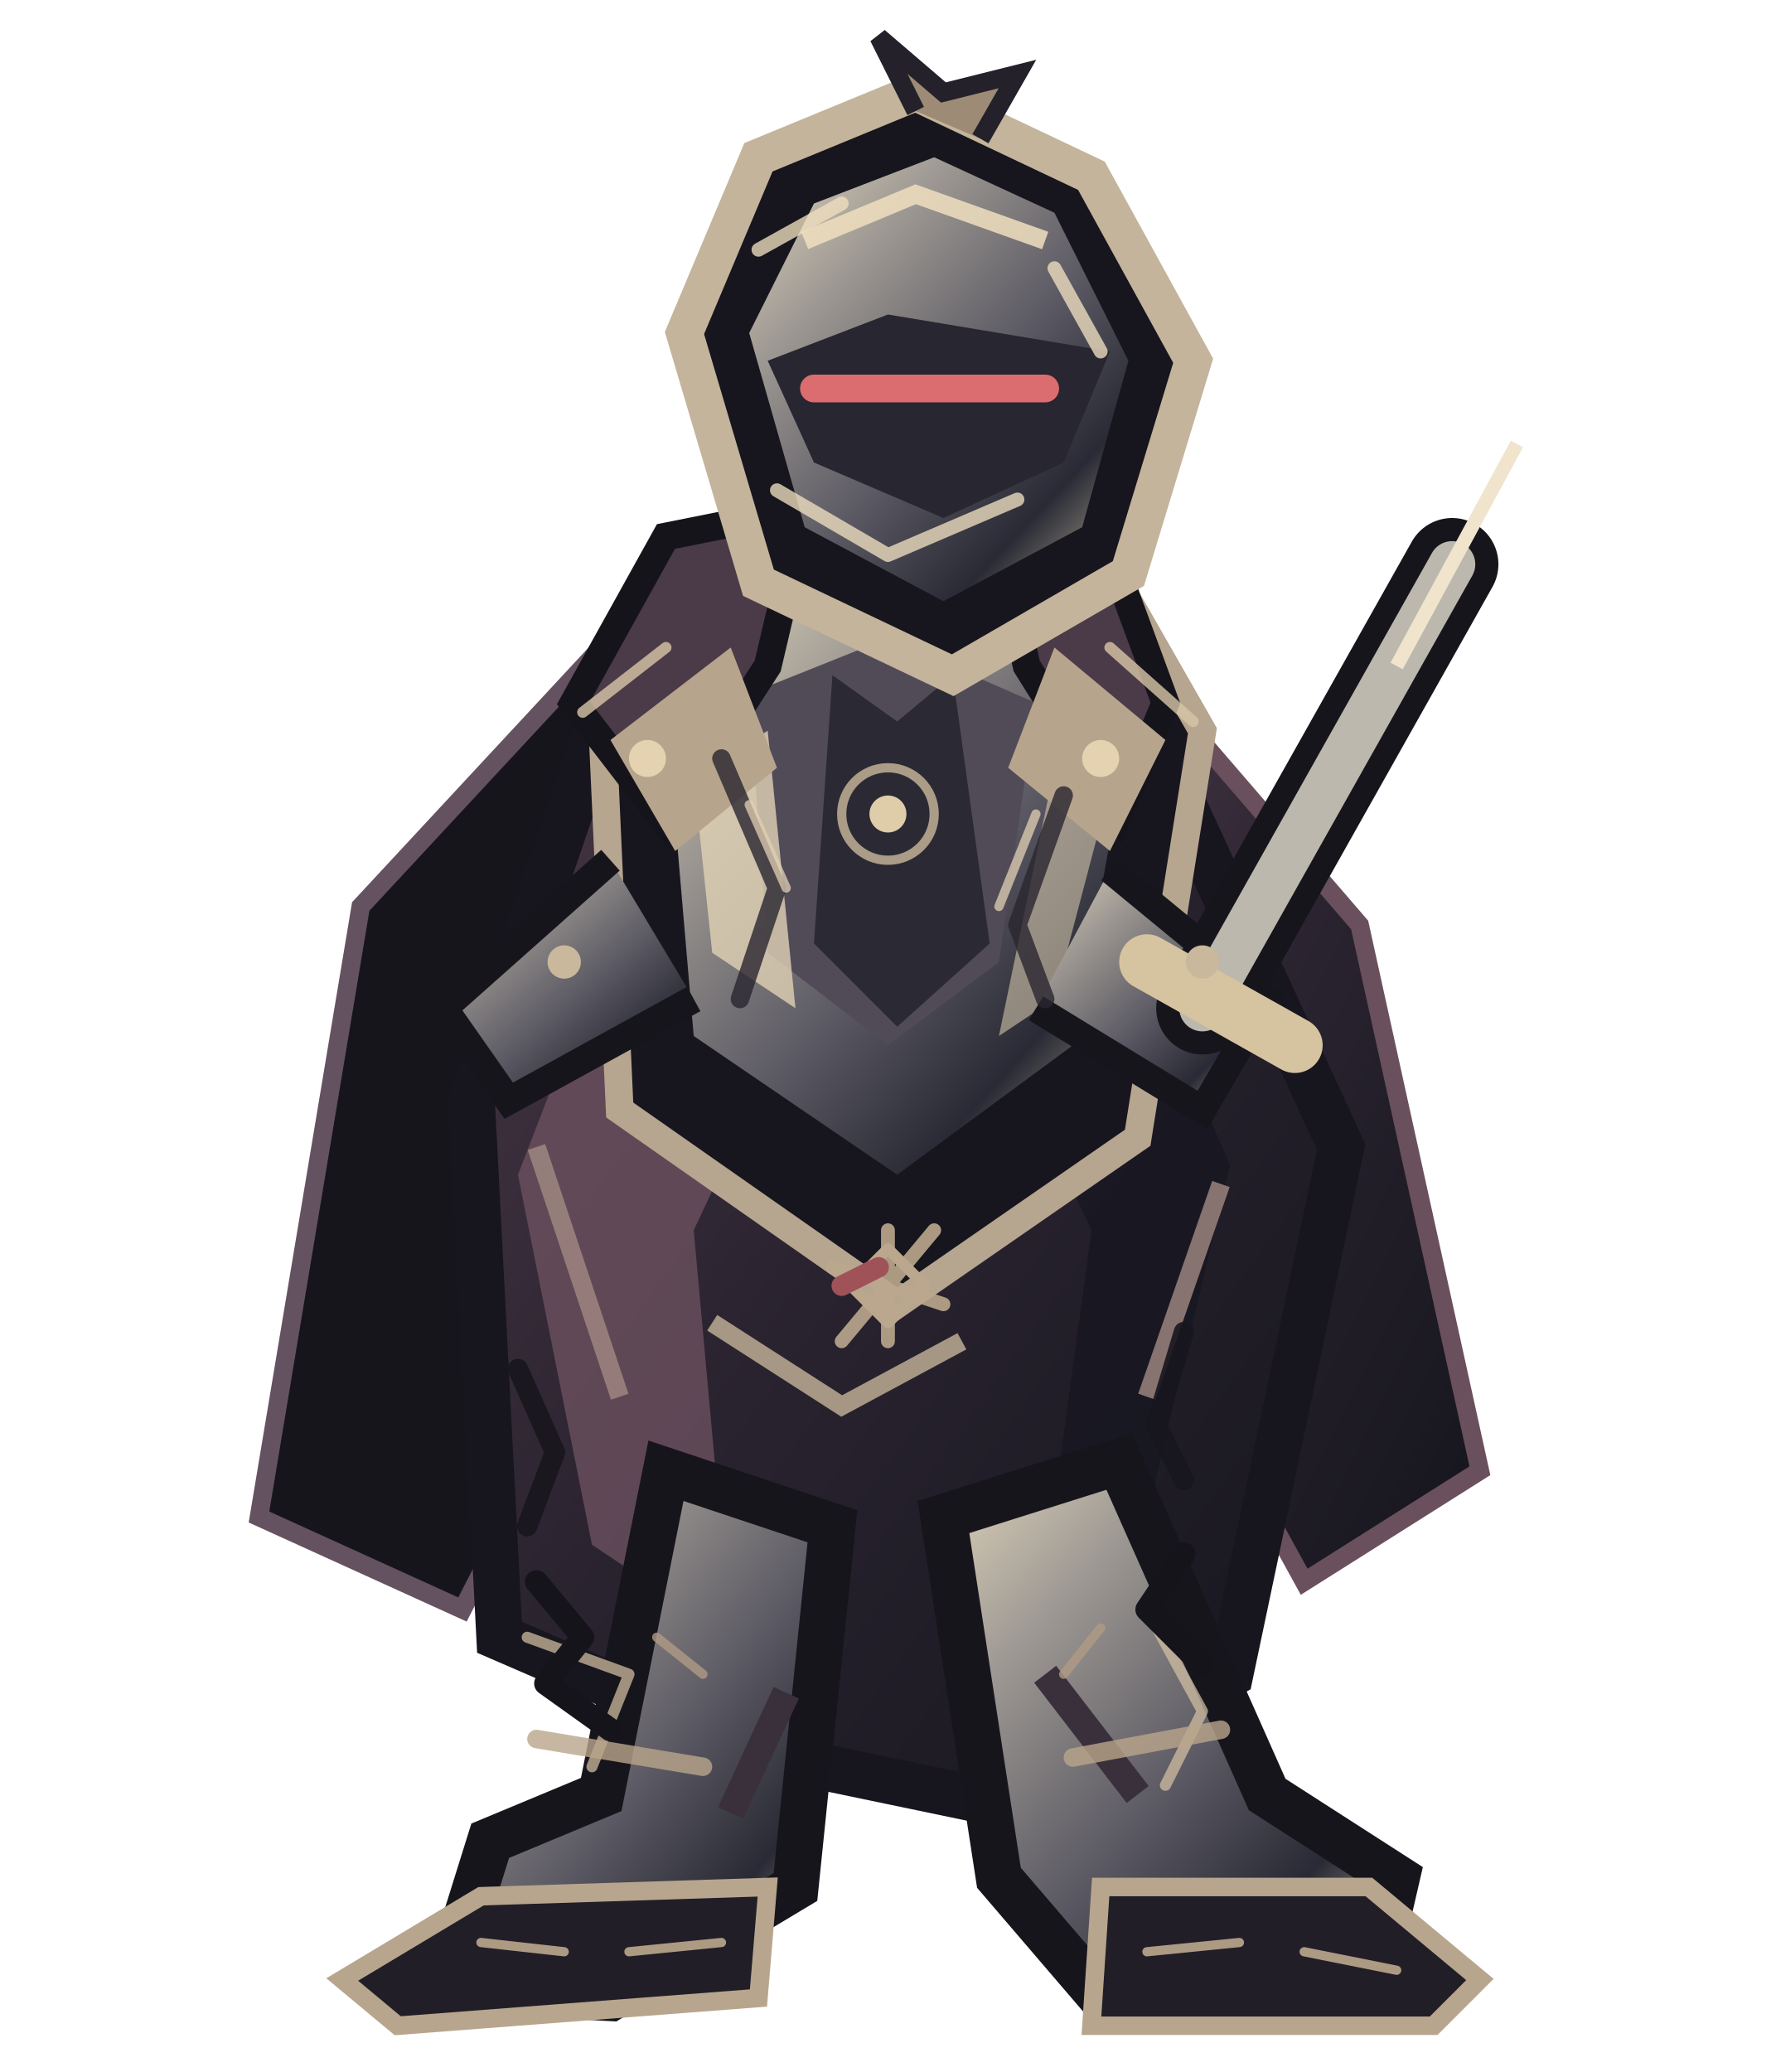
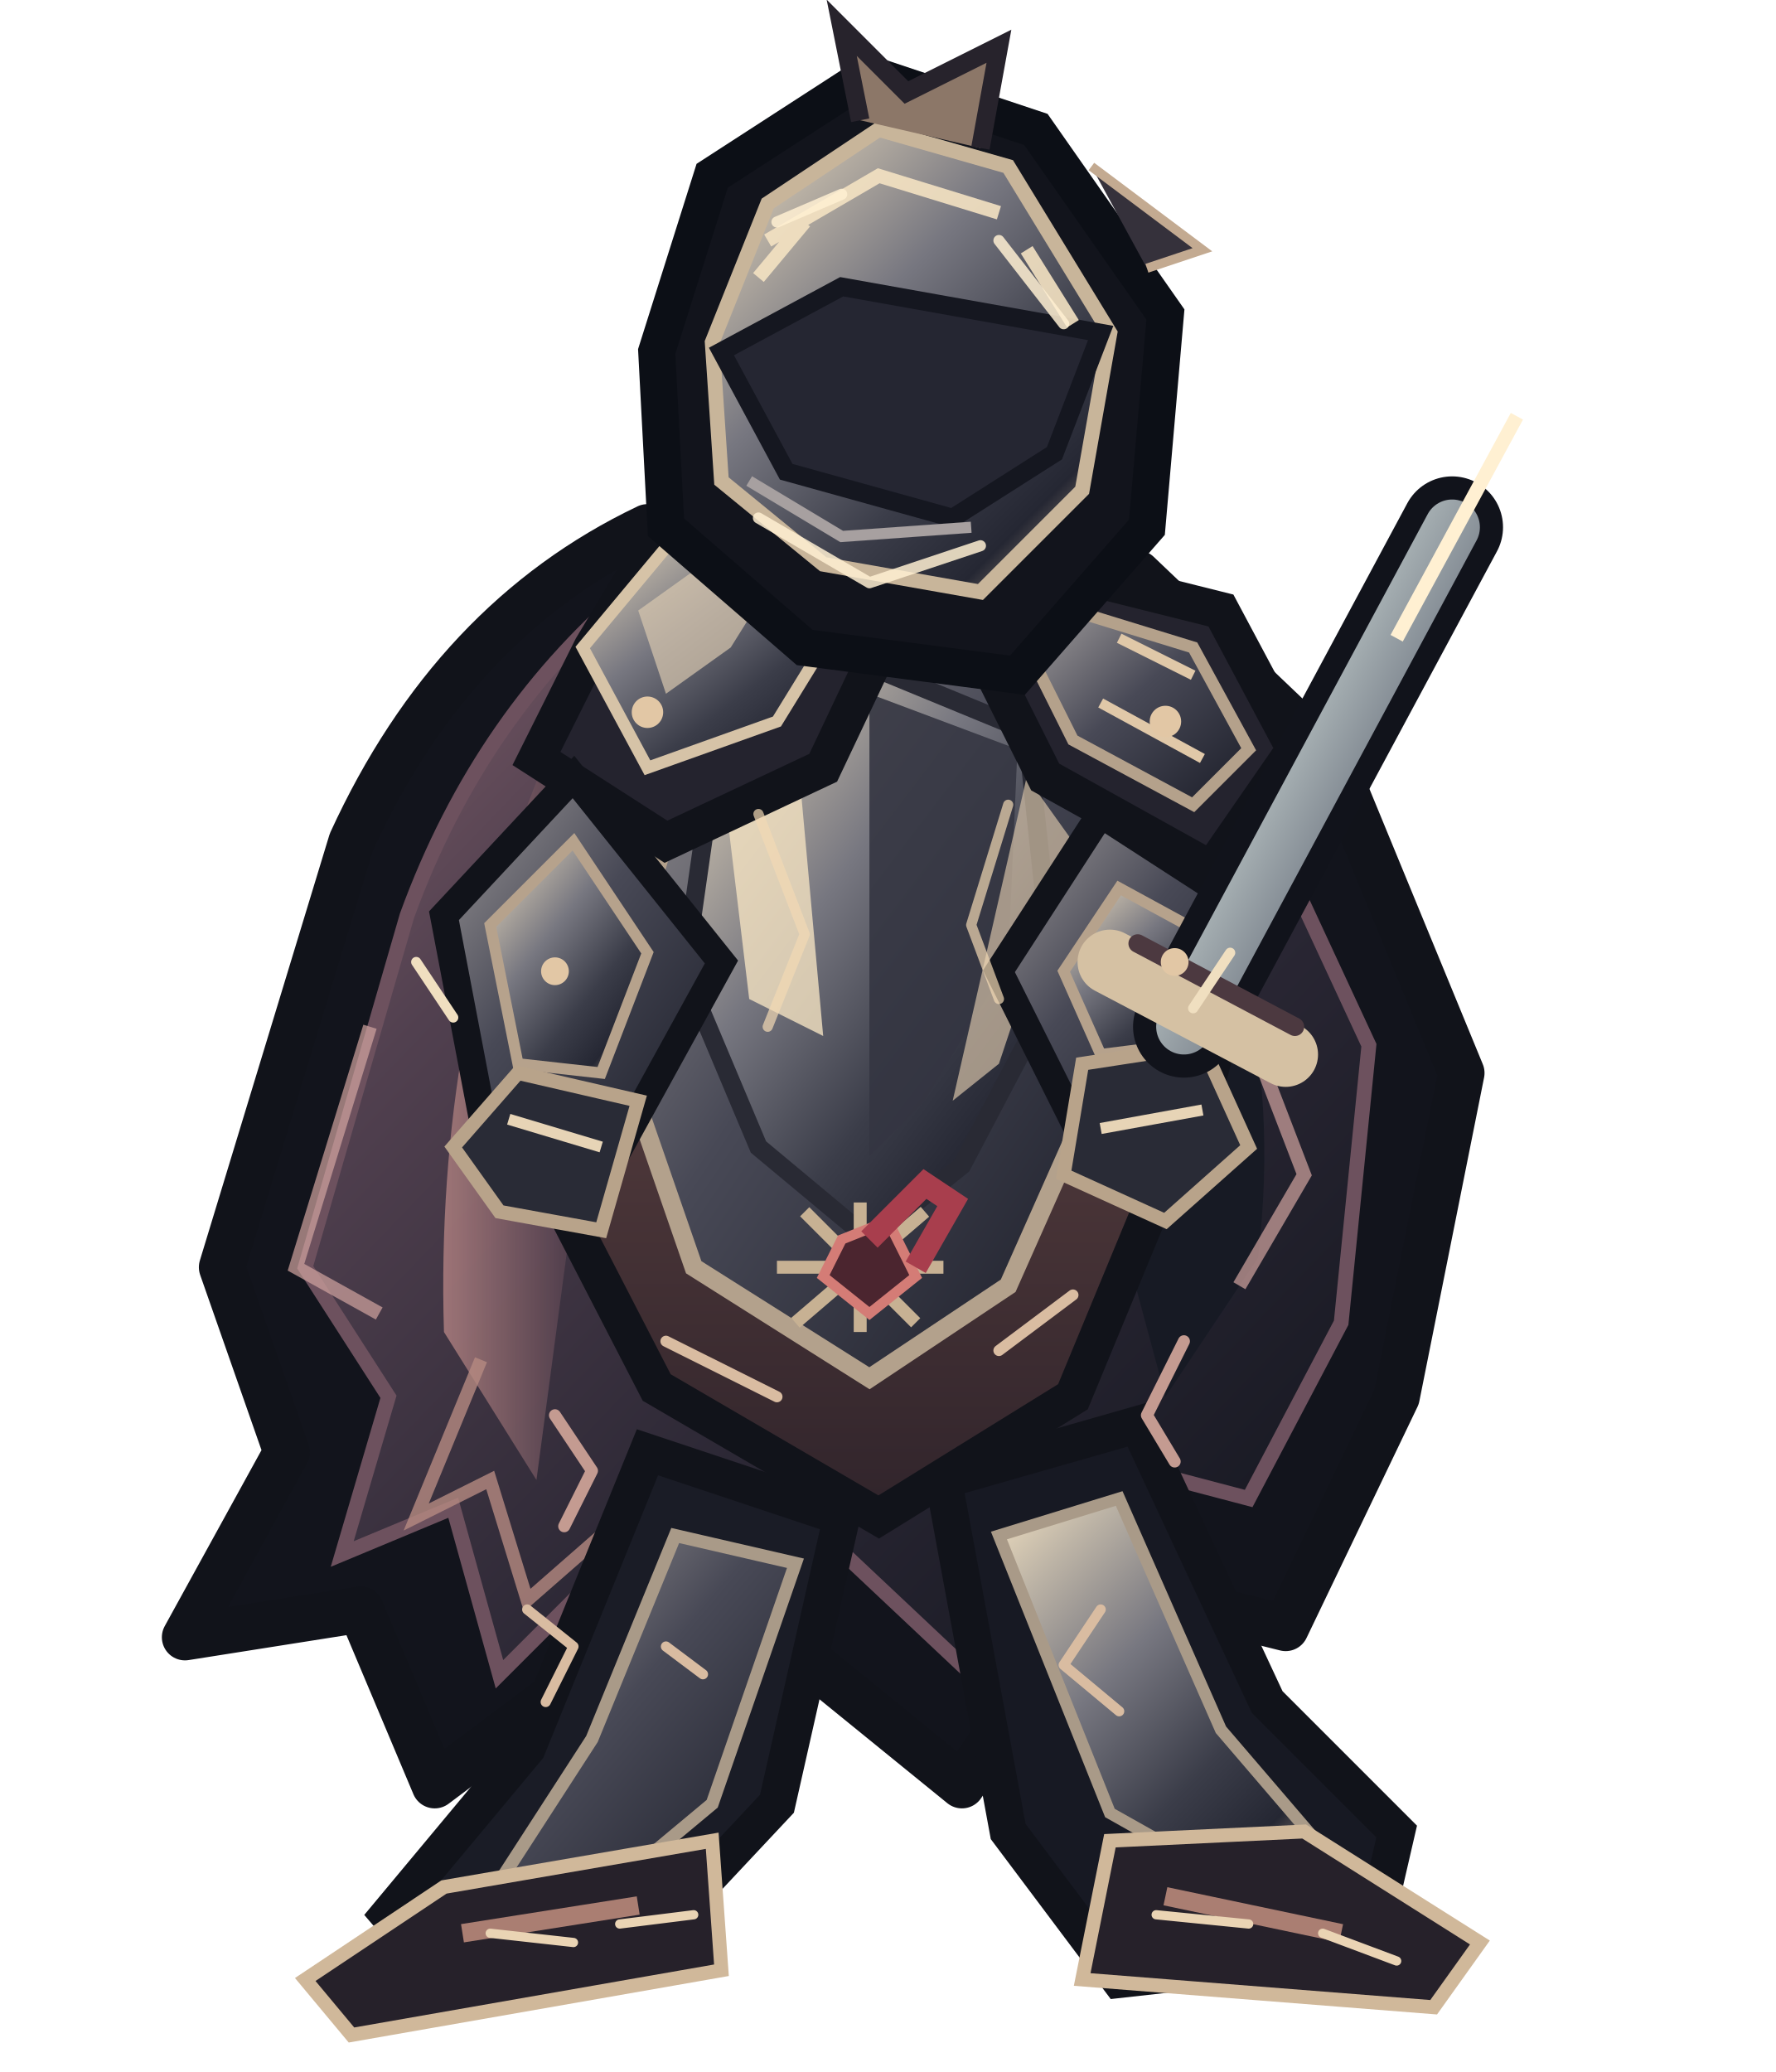
<svg xmlns="http://www.w3.org/2000/svg" width="192" height="224" viewBox="0 0 192 224">
  <defs>
-     <linearGradient id="cloak" x1="0" y1="0" x2="1" y2="1">
-       <stop stop-color="#4c3948" />
-       <stop offset=".48" stop-color="#29232f" />
-       <stop offset="1" stop-color="#15151d" />
+     <linearGradient id="cape" x1="0" y1="0" x2="1" y2="1">
+       <stop stop-color="#82606b" />
+       <stop offset=".25" stop-color="#51404f" />
+       <stop offset=".62" stop-color="#292633" />
+       <stop offset="1" stop-color="#11141c" />
    </linearGradient>
-     <linearGradient id="steel" x1="0" y1="0" x2=".9" y2="1">
-       <stop stop-color="#e1d5bc" />
-       <stop offset=".26" stop-color="#9f9a94" />
-       <stop offset=".58" stop-color="#5b5963" />
-       <stop offset=".82" stop-color="#292a35" />
-       <stop offset="1" stop-color="#aaa18e" />
+     <linearGradient id="capeLit" x1="0" y1="0" x2="1" y2="0">
+       <stop stop-color="#a77b7c" />
+       <stop offset=".42" stop-color="#594451" />
+       <stop offset="1" stop-color="#25232f" />
    </linearGradient>
-     <linearGradient id="cloth" x1="0" y1="0" x2="0" y2="1">
-       <stop stop-color="#796170" />
-       <stop offset="1" stop-color="#302633" />
+     <linearGradient id="iron" x1="0" y1="0" x2=".85" y2="1">
+       <stop stop-color="#f0dfc0" />
+       <stop offset=".17" stop-color="#bdb4a6" />
+       <stop offset=".42" stop-color="#777780" />
+       <stop offset=".7" stop-color="#3b3d49" />
+       <stop offset=".88" stop-color="#252733" />
+       <stop offset="1" stop-color="#9c8c7e" />
    </linearGradient>
-     <linearGradient id="skin" x1="0" y1="0" x2="1" y2="1">
-       <stop stop-color="#d0b5a0" />
-       <stop offset="1" stop-color="#755e60" />
+     <linearGradient id="ironDark" x1="0" y1="0" x2="1" y2="1">
+       <stop stop-color="#9f9b9b" />
+       <stop offset=".45" stop-color="#484956" />
+       <stop offset="1" stop-color="#1b1d28" />
+     </linearGradient>
+     <linearGradient id="leather" x1="0" y1="0" x2="0" y2="1">
+       <stop stop-color="#79544f" />
+       <stop offset="1" stop-color="#30242b" />
+     </linearGradient>
+     <linearGradient id="blade" x1="0" y1="0" x2="1" y2="1">
+       <stop stop-color="#fff1d0" />
+       <stop offset=".35" stop-color="#b9c3c3" />
+       <stop offset=".7" stop-color="#666d7a" />
+       <stop offset="1" stop-color="#252a37" />
+     </linearGradient>
+     <linearGradient id="blood" x1="0" y1="0" x2="1" y2="1">
+       <stop stop-color="#e47d76" />
+       <stop offset="1" stop-color="#692b40" />
    </linearGradient>
  </defs>
-   <path d="M65 70 L39 98 28 164 50 174 69 137 78 103Z" fill="#17151c" stroke="#655260" stroke-width="2" />
-   <path d="M122 71 L147 100 160 159 141 171 119 131 111 102Z" fill="url(#cloak)" stroke="#69505c" stroke-width="2" />
-   <path d="M68 69 Q94 61 121 72 L145 124 133 181 108 195 84 190 54 177 51 119Z" fill="url(#cloak)" stroke="#17151e" stroke-width="5" />
-   <path d="M73 83 L56 127 64 167 79 177 75 133 91 99Z" fill="#6b505f" opacity=".8" />
-   <path d="M116 86 L133 126 124 164 112 177 118 133 104 103Z" fill="#171720" opacity=".8" />
-   <path d="M72 159 L90 165 86 204 66 216 48 215 53 199 65 194Z" fill="url(#steel)" stroke="#17151c" stroke-width="5" />
-   <path d="M102 164 L121 158 137 194 151 203 148 216 120 217 108 203Z" fill="url(#steel)" stroke="#17151c" stroke-width="5" />
-   <path d="M52 205 L83 204 82 216 43 219 37 214Z" fill="#211e27" stroke="#b7a68d" stroke-width="2" />
-   <path d="M119 204 L148 204 160 214 155 219 118 219Z" fill="#211e27" stroke="#b7a68d" stroke-width="2" />
-   <path d="M65 76 L74 59 118 58 130 79 123 123 97 141 67 120Z" fill="#17151d" stroke="#b6a58f" stroke-width="3" />
-   <path d="M72 77 L81 65 112 65 122 80 116 113 97 127 75 112Z" fill="url(#steel)" />
-   <path d="M81 75 L96 69 112 76 108 104 96 113 83 103Z" fill="#514b58" />
-   <path d="M90 73 L97 78 103 73 107 102 97 111 88 102Z" fill="#2b2933" />
-   <path d="M75 84 L83 79 86 109 77 103Z" fill="#e1d2b5" opacity=".8" />
-   <path d="M114 83 L119 89 114 108 108 112Z" fill="#e1d2b5" opacity=".55" />
-   <path d="M62 76 L72 58 87 55 83 72 72 89Z" fill="#4b3a48" stroke="#15141b" stroke-width="3" />
-   <path d="M126 76 L119 57 107 54 111 72 121 88Z" fill="#4b3a48" stroke="#15141b" stroke-width="3" />
-   <path d="M66 80 L79 70 84 83 73 92Z" fill="#b6a58c" />
-   <path d="M126 80 L114 70 109 83 120 92Z" fill="#b6a58c" />
-   <path d="M74 36 L82 17 99 10 118 19 129 39 122 62 103 73 82 63Z" fill="#17151d" stroke="#c3b49b" stroke-width="4" />
-   <path d="M81 36 L88 22 101 17 114 23 122 39 117 57 102 65 87 57Z" fill="url(#steel)" />
-   <path d="M83 39 L96 34 120 38 115 50 102 56 88 50Z" fill="#282630" />
-   <path d="M88 42 L113 42" stroke="#db6d70" stroke-width="3" stroke-linecap="round" />
-   <path d="M87 26 L99 21 113 26" fill="none" stroke="#f0dfc0" stroke-width="2" opacity=".85" />
-   <path d="M99 12 L95 4 102 10 110 8 106 15" fill="#9d8b76" stroke="#24212a" stroke-width="2" />
-   <path d="M66 93 L48 109 55 119 75 108" fill="url(#steel)" stroke="#17151c" stroke-width="3" />
-   <path d="M120 94 L137 108 130 120 112 109" fill="url(#steel)" stroke="#17151c" stroke-width="3" />
-   <path d="M130 109 L157 61" stroke="#17151c" stroke-width="10" stroke-linecap="round" />
-   <path d="M130 109 L157 61" stroke="#bcb8ae" stroke-width="5" stroke-linecap="round" />
-   <path d="M151 72 L164 48" stroke="#f0e4cd" stroke-width="1.5" />
-   <path d="M124 104 L140 113" stroke="#d6c3a0" stroke-width="6" stroke-linecap="round" />
-   <path d="M77 143 L91 152 104 145" fill="none" stroke="#d0bfa2" stroke-width="2" opacity=".75" />
-   <path d="M58 124 L67 151 M132 128 L124 151" stroke="#a28a83" stroke-width="2" opacity=".8" />
-   <circle cx="96" cy="88" r="2" fill="#dfcda9" />
-   <circle cx="96" cy="88" r="5" fill="none" stroke="#dfcda9" stroke-width="1" opacity=".7" />
-   <path d="M85 183 L79 196 M113 181 L123 194" stroke="#3a303b" stroke-width="3" />
-   <g id="hero-armor-engraving" fill="none" stroke-linecap="round" stroke-linejoin="round">
-     <path d="M82 27 L91 22 M114 29 L119 38 M84 53 L96 60 L110 54" stroke="#f0dfc0" stroke-width="1.5" opacity=".78" />
-     <path d="M78 82 L84 96 L80 108 M115 86 L110 100 L113 108" stroke="#292630" stroke-width="2" opacity=".8" />
-     <path d="M81 87 L85 96 M112 88 L108 98" stroke="#e2d0b4" stroke-width="1" opacity=".75" />
-     <circle cx="70" cy="82" r="2" fill="#e5d2b1" stroke="none" />
-     <circle cx="119" cy="82" r="2" fill="#e5d2b1" stroke="none" />
-     <circle cx="61" cy="104" r="1.8" fill="#c9b89c" stroke="none" />
-     <circle cx="130" cy="104" r="1.8" fill="#c9b89c" stroke="none" />
-     <path d="M63 77 L72 70 M120 70 L129 78" stroke="#d8c6a8" stroke-width="1.2" opacity=".8" />
-     <path d="M96 133 L96 145 M90 137 L102 141 M91 145 L101 133" stroke="#bba78d" stroke-width="1.5" opacity=".9" />
-     <path d="M96 135 L100 139 L96 143 L92 139 Z" stroke="#bba78d" stroke-width="1.2" />
-     <path d="M91 139 L95 137" stroke="#9f5359" stroke-width="2.2" />
-     <path d="M57 177 L68 181 L64 191 M124 174 L130 185 L126 193" stroke="#d4c1a3" stroke-width="1.2" opacity=".72" />
-     <path d="M58 188 L76 191 M116 190 L132 187" stroke="#b9a58b" stroke-width="2" opacity=".8" />
-     <path d="M52 210 L61 211 M68 211 L78 210 M124 211 L134 210 M141 211 L151 213" stroke="#bba78d" stroke-width="1" opacity=".9" />
-     <path d="M56 148 L60 157 L57 165 M128 144 L125 154 L128 160" stroke="#17151d" stroke-width="2.2" opacity=".9" />
-     <path d="M58 171 L63 177 L59 182 L66 187 M128 168 L124 174 L130 180" stroke="#15141b" stroke-width="2.5" />
-     <path d="M71 177 L76 181 M119 176 L115 181" stroke="#b09a84" stroke-width="1" opacity=".8" />
+   <path d="M70 57 Q49 67 38 91 L24 137 31 157 20 177 39 174 47 193 63 181 76 197 88 180 104 193 119 171 139 176 151 151 158 116 144 82 123 62Z" fill="#12141c" stroke="#11131a" stroke-width="5" stroke-linejoin="round" />
+   <path d="M69 63 Q52 77 44 99 L33 137 42 151 37 168 49 163 54 181 66 169 78 184 87 164 104 180 116 157 135 162 145 143 148 113 135 85 119 68Z" fill="url(#cape)" stroke="#6d515e" stroke-width="1.6" />
+   <path d="M59 82 Q47 111 48 144 L58 160 62 130 78 94Z" fill="url(#capeLit)" opacity=".9" />
+   <path d="M121 78 Q140 103 136 136 L126 151 119 125 106 91Z" fill="#171a24" />
+   <path d="M52 147 L45 164 53 160 57 173 65 166 72 179 78 164 88 174 89 155" fill="none" stroke="#b58a81" stroke-width="1.4" opacity=".8" />
+   <path d="M40 111 L32 137 41 142 M131 101 L141 127 134 139" fill="none" stroke="#d1a4a0" stroke-width="1.5" opacity=".7" />
+   <path d="M70 157 L91 164 84 195 69 211 48 214 42 207 57 189Z" fill="#1a1c26" stroke="#11131a" stroke-width="4" />
+   <path d="M73 166 L86 169 77 195 65 205 53 205 64 188Z" fill="url(#ironDark)" stroke="#a99a88" stroke-width="1.4" />
+   <path d="M102 160 L123 154 137 184 151 198 148 211 121 214 109 198Z" fill="#171923" stroke="#11131a" stroke-width="4" />
+   <path d="M108 166 L121 162 132 187 144 201 136 205 120 196Z" fill="url(#iron)" stroke="#a99a88" stroke-width="1.3" />
+   <path d="M48 204 L77 199 78 213 38 220 33 214Z" fill="#26212a" stroke="#d0b89a" stroke-width="1.5" />
+   <path d="M120 199 L141 198 160 210 155 217 117 214Z" fill="#26212a" stroke="#d0b89a" stroke-width="1.5" />
+   <path d="M50 209 L69 206 M126 205 L145 209" stroke="#aa7e72" stroke-width="2" />
+   <path d="M68 68 L84 58 116 60 133 78 128 122 116 151 95 164 71 150 55 119Z" fill="url(#leather)" stroke="#11131a" stroke-width="4" />
+   <path d="M77 73 L96 67 119 76 121 112 109 139 94 149 75 137 66 111Z" fill="url(#ironDark)" stroke="#b3a18c" stroke-width="2" />
+   <path d="M78 77 L94 72 111 79 114 107 104 126 94 134 82 124 74 105Z" fill="url(#iron)" stroke="#292a34" stroke-width="2" />
+   <path d="M94 75 L110 81 109 104 100 119 94 125Z" fill="#343541" opacity=".9" />
+   <path d="M78 83 L86 79 89 112 81 108Z" fill="#f0dfc0" opacity=".82" />
+   <path d="M111 84 L116 91 108 115 103 119Z" fill="#d4c1a7" opacity=".7" />
+   <path d="M93 130 L93 144 M84 137 L102 137 M87 131 L99 143 M100 131 L86 143" stroke="#c7b193" stroke-width="1.4" />
+   <path d="M91 134 L96 132 99 138 94 142 89 138Z" fill="#4b252f" stroke="#d47c76" stroke-width="1.1" />
+   <path d="M94 134 L100 128 103 130 99 137" fill="none" stroke="#a83e4d" stroke-width="2.5" />
+   <path d="M64 70 L73 55 89 53 98 64 89 83 72 91 58 82Z" fill="#24232e" stroke="#11131a" stroke-width="4" />
+   <path d="M63 70 L73 58 86 57 92 65 84 78 70 83Z" fill="url(#iron)" stroke="#d6c3a7" stroke-width="1.3" />
+   <path d="M69 66 L76 61 84 62 79 70 72 75Z" fill="#d8c8af" opacity=".7" />
+   <path d="M116 62 L132 66 140 81 131 94 113 84 107 72Z" fill="#24232e" stroke="#11131a" stroke-width="4" />
+   <path d="M116 66 L129 70 135 81 129 87 116 80 112 72Z" fill="url(#ironDark)" stroke="#b4a18b" stroke-width="1.3" />
+   <path d="M121 69 L129 73 M119 76 L130 82" stroke="#e0c8a8" stroke-width="1.1" />
+   <path d="M62 84 L48 99 52 120 67 124 78 104Z" fill="url(#ironDark)" stroke="#11131a" stroke-width="3" />
+   <path d="M53 100 L62 91 70 103 65 116 56 115Z" fill="url(#iron)" stroke="#b6a28c" stroke-width="1.2" />
+   <path d="M119 88 L136 99 131 117 116 121 108 105Z" fill="url(#ironDark)" stroke="#11131a" stroke-width="3" />
+   <path d="M121 96 L132 102 127 113 119 114 115 105Z" fill="url(#iron)" stroke="#b6a28c" stroke-width="1.2" />
+   <path d="M56 116 L69 119 65 133 54 131 49 124Z M117 115 L130 113 135 124 126 132 115 127Z" fill="#292b36" stroke="#b8a38a" stroke-width="1.5" />
+   <path d="M55 121 L65 124 M119 122 L130 120" stroke="#e7d4b6" stroke-width="1.2" />
+   <path d="M71 38 L77 19 94 8 112 14 126 34 124 57 110 73 87 70 72 57Z" fill="#12141c" stroke="#0c0f16" stroke-width="4" />
+   <path d="M77 37 L83 22 95 14 109 18 120 36 117 53 106 64 89 61 78 52Z" fill="url(#iron)" stroke="#c8b59a" stroke-width="1.6" />
+   <path d="M78 38 L91 31 119 36 114 49 103 56 85 51Z" fill="#252632" stroke="#151720" stroke-width="2" />
+   <path d="M84 42 L113 42" stroke="url(#blood)" stroke-width="3.4" stroke-linecap="round" />
+   <path d="M83 26 L95 19 108 23 M82 30 L87 24 M111 27 L116 35" fill="none" stroke="#f4e2c2" stroke-width="1.5" opacity=".9" />
+   <path d="M93 13 L91 3 98 10 108 5 106 16" fill="#8c7768" stroke="#27232c" stroke-width="2" />
+   <path d="M118 18 L130 27 124 29" fill="#35313b" stroke="#c3aa91" stroke-width="1" />
+   <path d="M81 52 L91 58 105 57" fill="none" stroke="#a7a0a0" stroke-width="1.2" />
+   <path d="M128 111 L157 57" stroke="#11131b" stroke-width="11" stroke-linecap="round" />
+   <path d="M128 111 L157 57" stroke="url(#blade)" stroke-width="6" stroke-linecap="round" />
+   <path d="M151 69 L164 45" stroke="#fff0d2" stroke-width="1.5" />
+   <path d="M120 104 L139 114" stroke="#d5c1a3" stroke-width="7" stroke-linecap="round" />
+   <path d="M123 102 L140 111" stroke="#4c3940" stroke-width="2" stroke-linecap="round" />
+   <g fill="none" stroke-linecap="round" stroke-linejoin="round">
+     <path d="M84 24 L91 21 M108 26 L115 35 M82 56 L94 63 106 59" stroke="#fff0d2" stroke-width="1.2" opacity=".85" />
+     <path d="M82 88 L87 101 83 111 M109 87 L105 100 108 108" stroke="#f2d9b4" stroke-width="1.1" opacity=".7" />
+     <path d="M72 145 L84 151 M108 146 L116 140" stroke="#d9bca1" stroke-width="1.2" />
+     <path d="M60 153 L64 159 61 165 M128 145 L124 153 127 158" stroke="#c49b91" stroke-width="1.3" />
+     <path d="M57 174 L62 178 59 184 M72 178 L76 181 M119 174 L115 180 121 185" stroke="#d9bca1" stroke-width="1.1" />
+     <path d="M53 209 L62 210 M67 208 L75 207 M125 207 L135 208 M143 209 L151 212" stroke="#ead4b4" stroke-width="1" />
+     <path d="M45 104 L49 110 M133 103 L129 109" stroke="#f0dfc0" stroke-width="1.1" />
+   </g>
+   <g fill="#e2c7a5">
+     <circle cx="70" cy="77" r="1.7" />
+     <circle cx="126" cy="78" r="1.7" />
+     <circle cx="60" cy="105" r="1.5" />
+     <circle cx="127" cy="104" r="1.5" />
  </g>
</svg>
